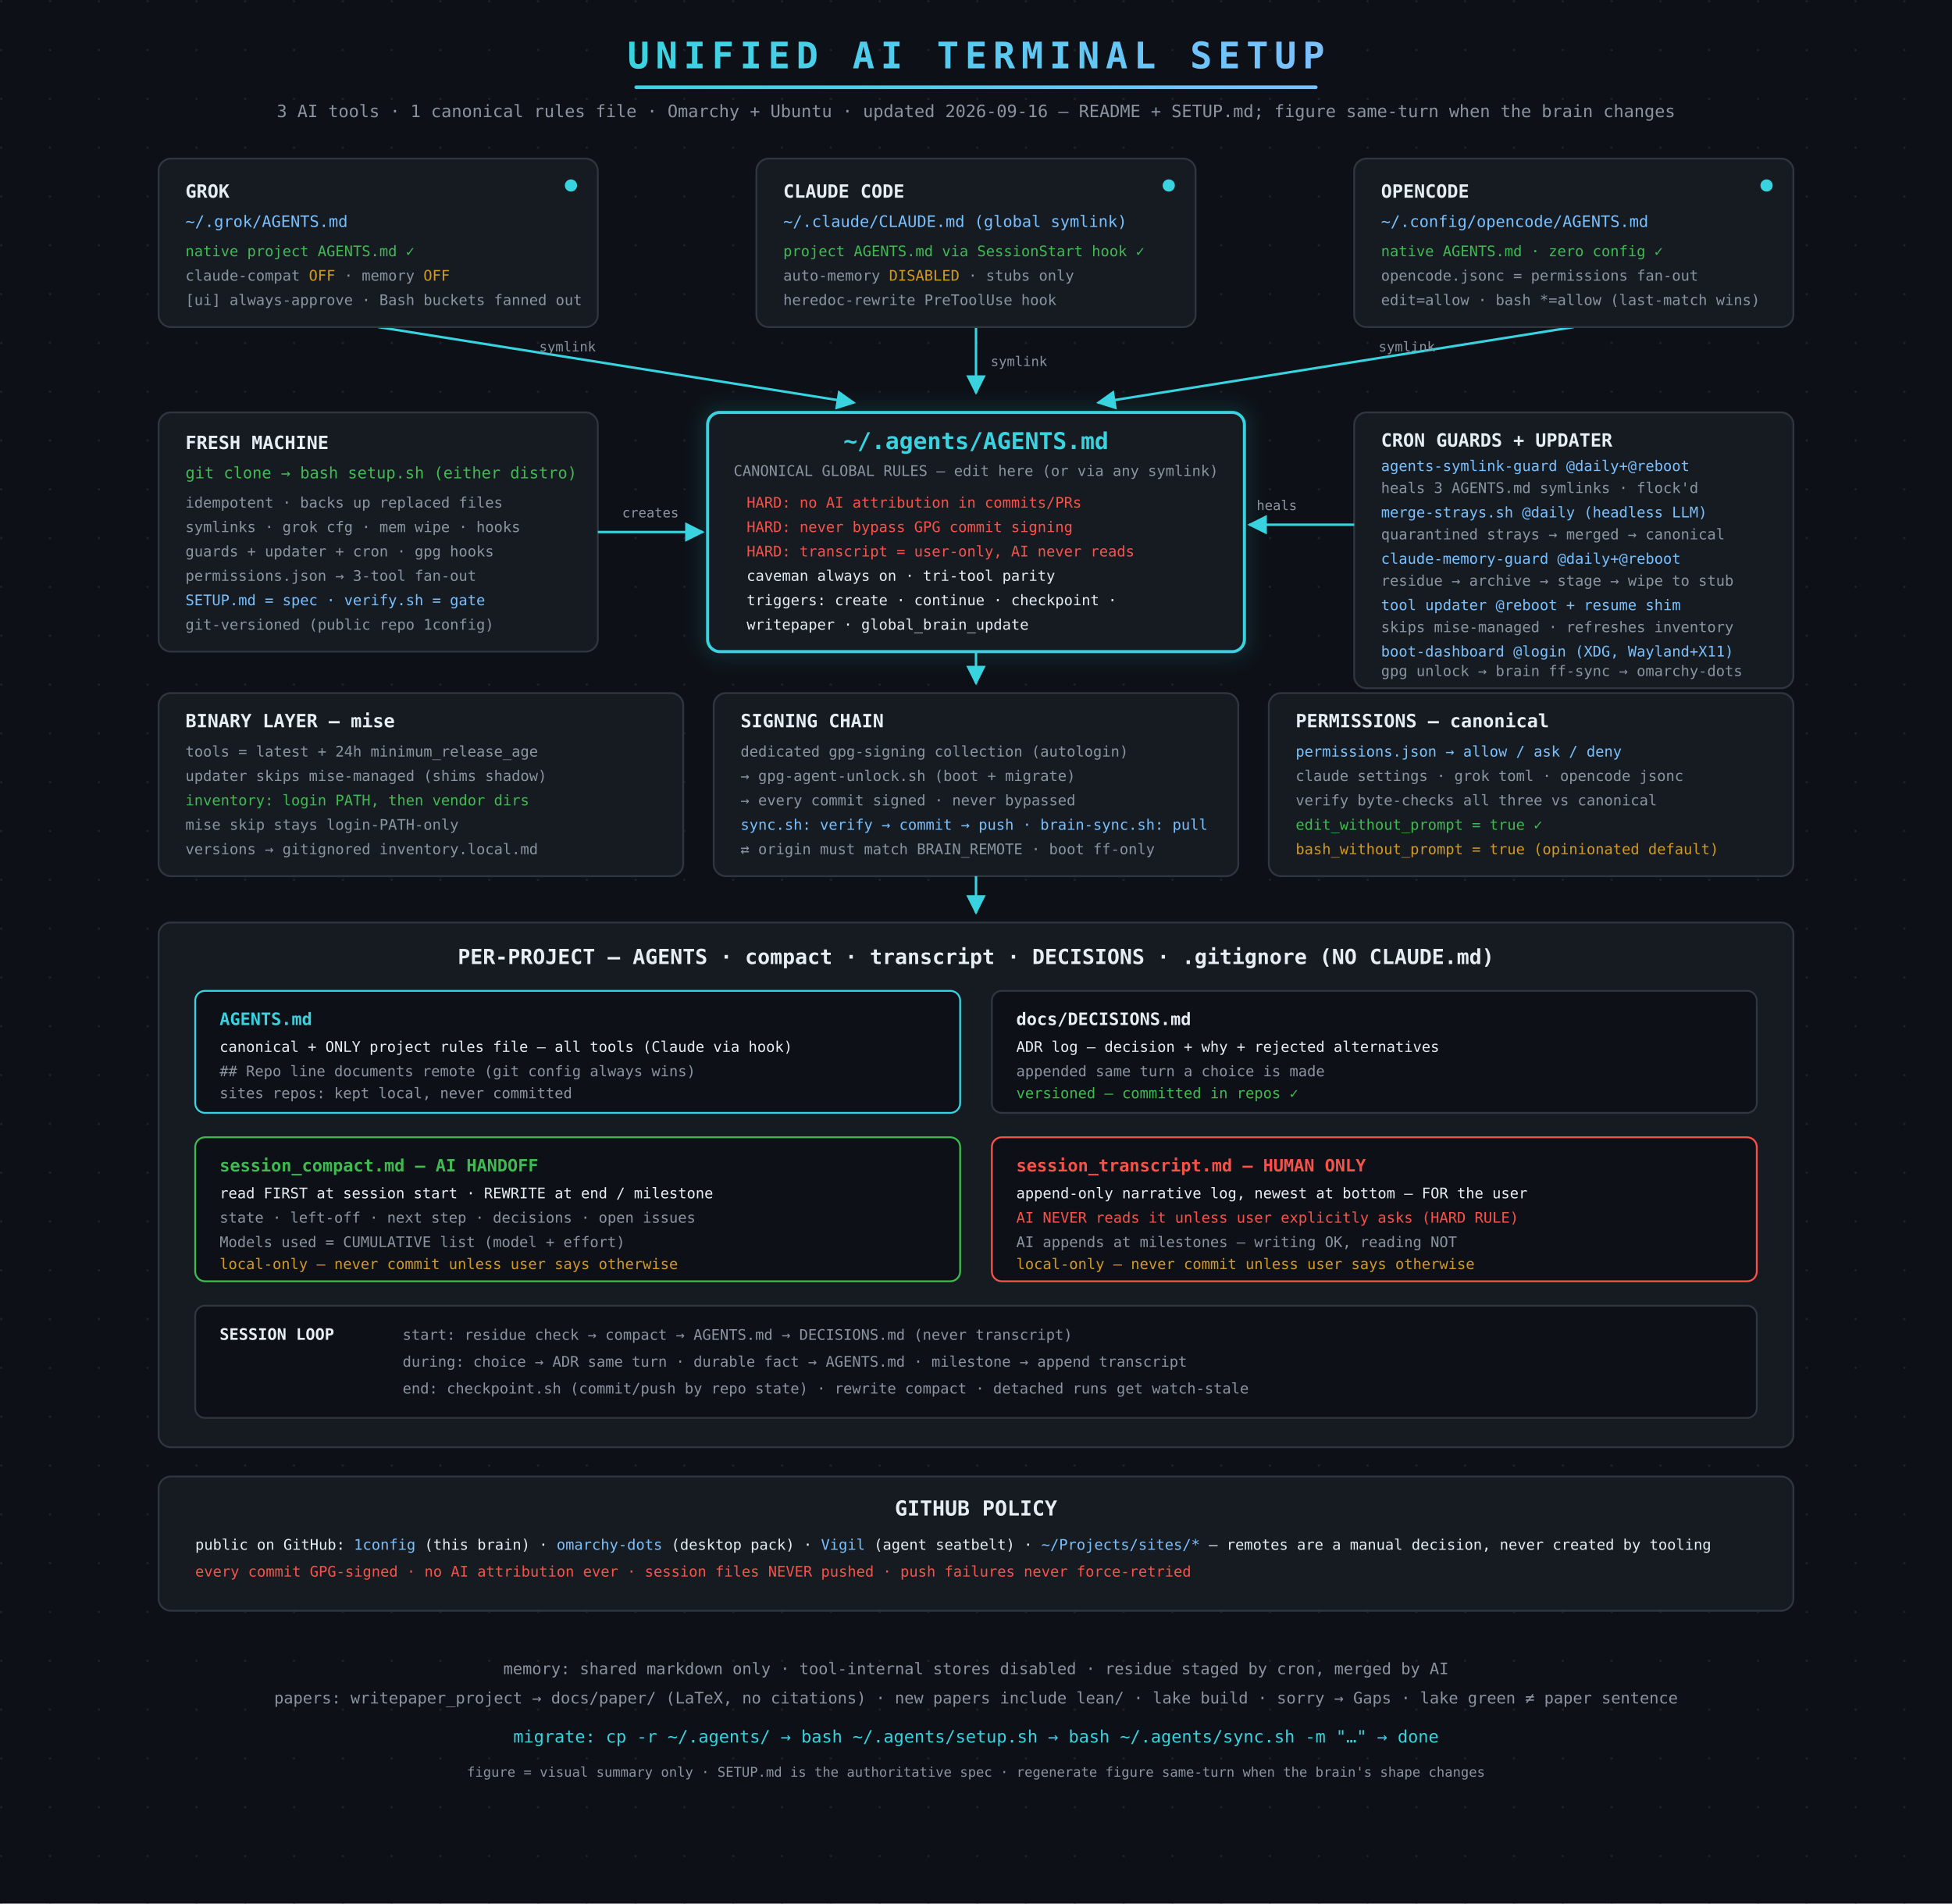
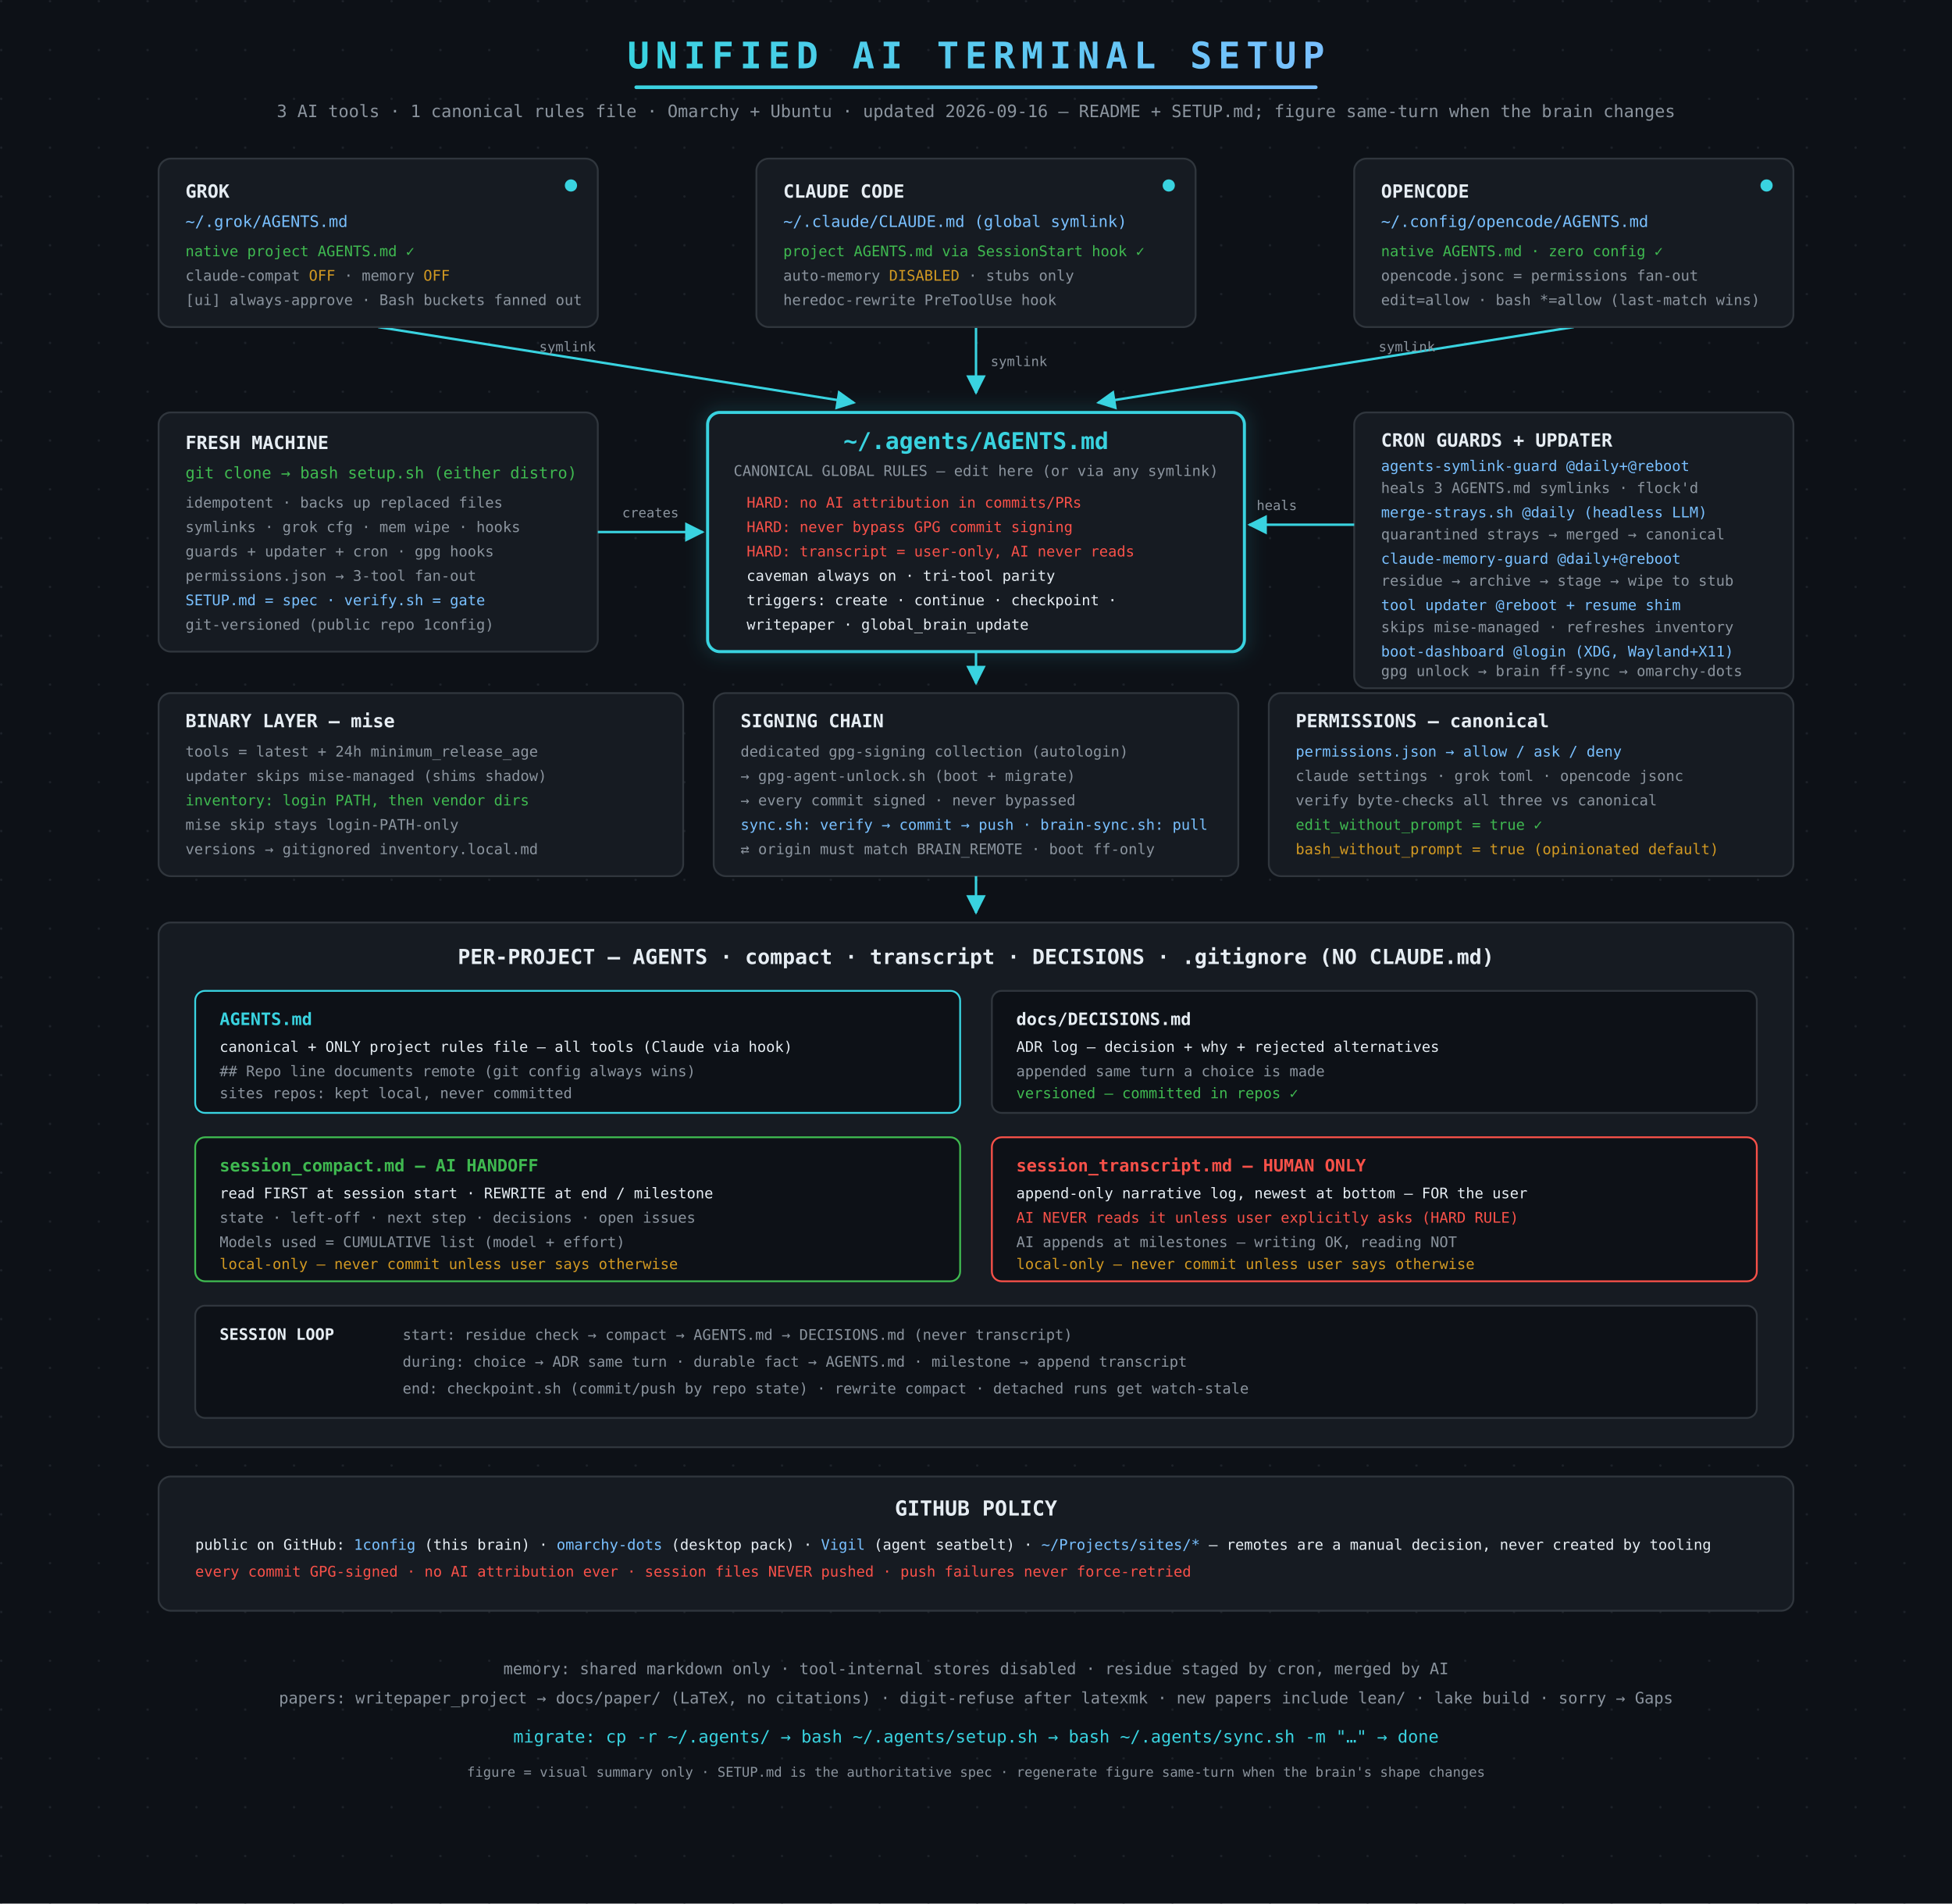
<svg xmlns="http://www.w3.org/2000/svg" width="1600" height="1560" viewBox="0 0 1600 1560" font-family="DejaVu Sans Mono, monospace">
  <defs>
    <pattern id="grid" width="40" height="40" patternUnits="userSpaceOnUse">
      <circle cx="1" cy="1" r="1" fill="#1c2128" />
    </pattern>
    <linearGradient id="acc" x1="0" y1="0" x2="1" y2="0">
      <stop offset="0" stop-color="#39d3e0" />
      <stop offset="1" stop-color="#79c0ff" />
    </linearGradient>
    <filter id="glow" x="-60%" y="-60%" width="220%" height="220%">
      <feGaussianBlur stdDeviation="7" />
    </filter>
    <marker id="arr" viewBox="0 0 10 10" refX="9" refY="5" markerWidth="8" markerHeight="8" orient="auto-start-reverse">
      <path d="M0,0 L10,5 L0,10 z" fill="#39d3e0" />
    </marker>
    <marker id="arrd" viewBox="0 0 10 10" refX="9" refY="5" markerWidth="7" markerHeight="7" orient="auto-start-reverse">
      <path d="M0,0 L10,5 L0,10 z" fill="#d29922" />
    </marker>
  </defs>
  <rect width="1600" height="1560" fill="#0d1117" />
  <rect width="1600" height="1560" fill="url(#grid)" />
  <text x="800" y="56" text-anchor="middle" font-size="30" font-weight="bold" fill="url(#acc)" letter-spacing="5">UNIFIED AI TERMINAL SETUP</text>
  <rect x="520" y="70" width="560" height="3" rx="1.5" fill="url(#acc)" />
  <text x="800" y="96" text-anchor="middle" font-size="14" fill="#8b949e">3 AI tools · 1 canonical rules file · Omarchy + Ubuntu · updated 2026-09-16 — README + SETUP.md; figure same-turn when the brain changes</text>
  <line x1="310" y1="268" x2="700" y2="330" stroke="#39d3e0" stroke-width="2" marker-end="url(#arr)" />
  <text x="442" y="288" font-size="11" fill="#8b949e">symlink</text>
  <line x1="800" y1="268" x2="800" y2="322" stroke="#39d3e0" stroke-width="2" marker-end="url(#arr)" />
  <text x="812" y="300" font-size="11" fill="#8b949e">symlink</text>
  <line x1="1290" y1="268" x2="900" y2="330" stroke="#39d3e0" stroke-width="2" marker-end="url(#arr)" />
  <text x="1130" y="288" font-size="11" fill="#8b949e">symlink</text>
  <rect x="130" y="130" width="360" height="138" rx="10" fill="#161b22" stroke="#30363d" stroke-width="1.5" />
  <circle cx="468" cy="152" r="5" fill="#39d3e0" />
  <text x="152" y="162" font-size="15" font-weight="bold" fill="#e6edf3">GROK</text>
  <text x="152" y="186" font-size="13" fill="#79c0ff">~/.grok/AGENTS.md</text>
  <text x="152" y="210" font-size="12" fill="#3fb950">native project AGENTS.md ✓</text>
  <text x="152" y="230" font-size="12" fill="#8b949e">claude-compat <tspan fill="#d29922">OFF</tspan> · memory <tspan fill="#d29922">OFF</tspan>
  </text>
  <text x="152" y="250" font-size="12" fill="#8b949e">[ui] always-approve · Bash buckets fanned out</text>
  <rect x="620" y="130" width="360" height="138" rx="10" fill="#161b22" stroke="#30363d" stroke-width="1.5" />
  <circle cx="958" cy="152" r="5" fill="#39d3e0" />
  <text x="642" y="162" font-size="15" font-weight="bold" fill="#e6edf3">CLAUDE CODE</text>
  <text x="642" y="186" font-size="13" fill="#79c0ff">~/.claude/CLAUDE.md (global symlink)</text>
  <text x="642" y="210" font-size="12" fill="#3fb950">project AGENTS.md via SessionStart hook ✓</text>
  <text x="642" y="230" font-size="12" fill="#8b949e">auto-memory <tspan fill="#d29922">DISABLED</tspan> · stubs only</text>
  <text x="642" y="250" font-size="12" fill="#8b949e">heredoc-rewrite PreToolUse hook</text>
  <rect x="1110" y="130" width="360" height="138" rx="10" fill="#161b22" stroke="#30363d" stroke-width="1.5" />
  <circle cx="1448" cy="152" r="5" fill="#39d3e0" />
  <text x="1132" y="162" font-size="15" font-weight="bold" fill="#e6edf3">OPENCODE</text>
  <text x="1132" y="186" font-size="13" fill="#79c0ff">~/.config/opencode/AGENTS.md</text>
  <text x="1132" y="210" font-size="12" fill="#3fb950">native AGENTS.md · zero config ✓</text>
  <text x="1132" y="230" font-size="12" fill="#8b949e">opencode.jsonc = permissions fan-out</text>
  <text x="1132" y="250" font-size="12" fill="#8b949e">edit=allow · bash *=allow (last-match wins)</text>
  <rect x="580" y="338" width="440" height="196" rx="10" fill="none" stroke="#39d3e0" stroke-width="2.5" opacity="0.55" filter="url(#glow)" />
  <rect x="580" y="338" width="440" height="196" rx="10" fill="#161b22" stroke="#39d3e0" stroke-width="2.5" />
  <text x="800" y="368" text-anchor="middle" font-size="19" font-weight="bold" fill="#39d3e0">~/.agents/AGENTS.md</text>
  <text x="800" y="390" text-anchor="middle" font-size="12" fill="#8b949e">CANONICAL GLOBAL RULES — edit here (or via any symlink)</text>
  <text x="612" y="416" font-size="12" fill="#f85149">HARD: no AI attribution in commits/PRs</text>
  <text x="612" y="436" font-size="12" fill="#f85149">HARD: never bypass GPG commit signing</text>
  <text x="612" y="456" font-size="12" fill="#f85149">HARD: transcript = user-only, AI never reads</text>
  <text x="612" y="476" font-size="12" fill="#e6edf3">caveman always on · tri-tool parity</text>
  <text x="612" y="496" font-size="12" fill="#e6edf3">triggers: create · continue · checkpoint ·</text>
  <text x="612" y="516" font-size="12" fill="#e6edf3">writepaper · global_brain_update</text>
  <rect x="1110" y="338" width="360" height="226" rx="10" fill="#161b22" stroke="#30363d" stroke-width="1.5" />
  <text x="1132" y="366" font-size="15" font-weight="bold" fill="#e6edf3">CRON GUARDS + UPDATER</text>
  <text x="1132" y="386" font-size="12" fill="#79c0ff">agents-symlink-guard @daily+@reboot</text>
  <text x="1132" y="404" font-size="12" fill="#8b949e">heals 3 AGENTS.md symlinks · flock'd</text>
  <text x="1132" y="424" font-size="12" fill="#79c0ff">merge-strays.sh @daily (headless LLM)</text>
  <text x="1132" y="442" font-size="12" fill="#8b949e">quarantined strays → merged → canonical</text>
  <text x="1132" y="462" font-size="12" fill="#79c0ff">claude-memory-guard @daily+@reboot</text>
  <text x="1132" y="480" font-size="12" fill="#8b949e">residue → archive → stage → wipe to stub</text>
  <text x="1132" y="500" font-size="12" fill="#79c0ff">tool updater @reboot + resume shim</text>
  <text x="1132" y="518" font-size="12" fill="#8b949e">skips mise-managed · refreshes inventory</text>
  <text x="1132" y="538" font-size="12" fill="#79c0ff">boot-dashboard @login (XDG, Wayland+X11)</text>
  <text x="1132" y="554" font-size="12" fill="#8b949e">gpg unlock → brain ff-sync → omarchy-dots</text>
  <line x1="1110" y1="430" x2="1024" y2="430" stroke="#39d3e0" stroke-width="2" marker-end="url(#arr)" />
  <text x="1030" y="418" font-size="11" fill="#8b949e">heals</text>
  <rect x="130" y="338" width="360" height="196" rx="10" fill="#161b22" stroke="#30363d" stroke-width="1.5" />
  <text x="152" y="368" font-size="15" font-weight="bold" fill="#e6edf3">FRESH MACHINE</text>
  <text x="152" y="392" font-size="13" fill="#3fb950">git clone → bash setup.sh (either distro)</text>
  <text x="152" y="416" font-size="12" fill="#8b949e">idempotent · backs up replaced files</text>
  <text x="152" y="436" font-size="12" fill="#8b949e">symlinks · grok cfg · mem wipe · hooks</text>
  <text x="152" y="456" font-size="12" fill="#8b949e">guards + updater + cron · gpg hooks</text>
  <text x="152" y="476" font-size="12" fill="#8b949e">permissions.json → 3-tool fan-out</text>
  <text x="152" y="496" font-size="12" fill="#79c0ff">SETUP.md = spec · verify.sh = gate</text>
  <text x="152" y="516" font-size="12" fill="#8b949e">git-versioned (public repo 1config)</text>
  <line x1="490" y1="436" x2="576" y2="436" stroke="#39d3e0" stroke-width="2" marker-end="url(#arr)" />
  <text x="510" y="424" font-size="11" fill="#8b949e">creates</text>
  <line x1="800" y1="534" x2="800" y2="560" stroke="#39d3e0" stroke-width="2" marker-end="url(#arr)" />
  <rect x="130" y="568" width="430" height="150" rx="10" fill="#161b22" stroke="#30363d" stroke-width="1.5" />
  <text x="152" y="596" font-size="15" font-weight="bold" fill="#e6edf3">BINARY LAYER — mise</text>
  <text x="152" y="620" font-size="12" fill="#8b949e">tools = latest + 24h minimum_release_age</text>
  <text x="152" y="640" font-size="12" fill="#8b949e">updater skips mise-managed (shims shadow)</text>
  <text x="152" y="660" font-size="12" fill="#3fb950">inventory: login PATH, then vendor dirs</text>
  <text x="152" y="680" font-size="12" fill="#8b949e">mise skip stays login-PATH-only</text>
  <text x="152" y="700" font-size="12" fill="#8b949e">versions → gitignored inventory.local.md</text>
  <rect x="585" y="568" width="430" height="150" rx="10" fill="#161b22" stroke="#30363d" stroke-width="1.5" />
  <text x="607" y="596" font-size="15" font-weight="bold" fill="#e6edf3">SIGNING CHAIN</text>
  <text x="607" y="620" font-size="12" fill="#8b949e">dedicated gpg-signing collection (autologin)</text>
  <text x="607" y="640" font-size="12" fill="#8b949e">→ gpg-agent-unlock.sh (boot + migrate)</text>
  <text x="607" y="660" font-size="12" fill="#8b949e">→ every commit signed · never bypassed</text>
  <text x="607" y="680" font-size="12" fill="#79c0ff">sync.sh: verify → commit → push · brain-sync.sh: pull</text>
  <text x="607" y="700" font-size="12" fill="#8b949e">⇄ origin must match BRAIN_REMOTE · boot ff-only</text>
  <rect x="1040" y="568" width="430" height="150" rx="10" fill="#161b22" stroke="#30363d" stroke-width="1.5" />
  <text x="1062" y="596" font-size="15" font-weight="bold" fill="#e6edf3">PERMISSIONS — canonical</text>
  <text x="1062" y="620" font-size="12" fill="#79c0ff">permissions.json → allow / ask / deny</text>
  <text x="1062" y="640" font-size="12" fill="#8b949e">claude settings · grok toml · opencode jsonc</text>
  <text x="1062" y="660" font-size="12" fill="#8b949e">verify byte-checks all three vs canonical</text>
  <text x="1062" y="680" font-size="12" fill="#3fb950">edit_without_prompt = true ✓</text>
  <text x="1062" y="700" font-size="12" fill="#d29922">bash_without_prompt = true (opinionated default)</text>
  <line x1="800" y1="718" x2="800" y2="748" stroke="#39d3e0" stroke-width="2" marker-end="url(#arr)" />
  <rect x="130" y="756" width="1340" height="430" rx="10" fill="#161b22" stroke="#30363d" stroke-width="1.5" />
  <text x="800" y="790" text-anchor="middle" font-size="17" font-weight="bold" fill="#e6edf3">PER-PROJECT — AGENTS · compact · transcript · DECISIONS · .gitignore (NO CLAUDE.md)</text>
  <rect x="160" y="812" width="627" height="100" rx="8" fill="#0d1117" stroke="#39d3e0" stroke-width="1.5" />
  <text x="180" y="840" font-size="14" font-weight="bold" fill="#39d3e0">AGENTS.md</text>
  <text x="180" y="862" font-size="12" fill="#e6edf3">canonical + ONLY project rules file — all tools (Claude via hook)</text>
  <text x="180" y="882" font-size="12" fill="#8b949e">## Repo line documents remote (git config always wins)</text>
  <text x="180" y="900" font-size="12" fill="#8b949e">sites repos: kept local, never committed</text>
  <rect x="813" y="812" width="627" height="100" rx="8" fill="#0d1117" stroke="#30363d" stroke-width="1.5" />
  <text x="833" y="840" font-size="14" font-weight="bold" fill="#e6edf3">docs/DECISIONS.md</text>
  <text x="833" y="862" font-size="12" fill="#e6edf3">ADR log — decision + why + rejected alternatives</text>
  <text x="833" y="882" font-size="12" fill="#8b949e">appended same turn a choice is made</text>
  <text x="833" y="900" font-size="12" fill="#3fb950">versioned — committed in repos ✓</text>
  <rect x="160" y="932" width="627" height="118" rx="8" fill="#0d1117" stroke="#3fb950" stroke-width="1.5" />
  <text x="180" y="960" font-size="14" font-weight="bold" fill="#3fb950">session_compact.md — AI HANDOFF</text>
  <text x="180" y="982" font-size="12" fill="#e6edf3">read FIRST at session start · REWRITE at end / milestone</text>
  <text x="180" y="1002" font-size="12" fill="#8b949e">state · left-off · next step · decisions · open issues</text>
  <text x="180" y="1022" font-size="12" fill="#8b949e">Models used = CUMULATIVE list (model + effort)</text>
  <text x="180" y="1040" font-size="12" fill="#d29922">local-only — never commit unless user says otherwise</text>
  <rect x="813" y="932" width="627" height="118" rx="8" fill="#0d1117" stroke="#f85149" stroke-width="1.5" />
  <text x="833" y="960" font-size="14" font-weight="bold" fill="#f85149">session_transcript.md — HUMAN ONLY</text>
  <text x="833" y="982" font-size="12" fill="#e6edf3">append-only narrative log, newest at bottom — FOR the user</text>
  <text x="833" y="1002" font-size="12" fill="#f85149">AI NEVER reads it unless user explicitly asks (HARD RULE)</text>
  <text x="833" y="1022" font-size="12" fill="#8b949e">AI appends at milestones — writing OK, reading NOT</text>
  <text x="833" y="1040" font-size="12" fill="#d29922">local-only — never commit unless user says otherwise</text>
  <rect x="160" y="1070" width="1280" height="92" rx="8" fill="#0d1117" stroke="#30363d" stroke-width="1.5" />
  <text x="180" y="1098" font-size="13" font-weight="bold" fill="#e6edf3">SESSION LOOP</text>
  <text x="330" y="1098" font-size="12" fill="#8b949e">start: residue check → compact → AGENTS.md → DECISIONS.md (never transcript)</text>
  <text x="330" y="1120" font-size="12" fill="#8b949e">during: choice → ADR same turn · durable fact → AGENTS.md · milestone → append transcript</text>
  <text x="330" y="1142" font-size="12" fill="#8b949e">end: checkpoint.sh (commit/push by repo state) · rewrite compact · detached runs get watch-stale</text>
  <rect x="130" y="1210" width="1340" height="110" rx="10" fill="#161b22" stroke="#30363d" stroke-width="1.5" />
  <text x="800" y="1242" text-anchor="middle" font-size="17" font-weight="bold" fill="#e6edf3">GITHUB POLICY</text>
  <text x="160" y="1270" font-size="12" fill="#e6edf3">public on GitHub: <tspan fill="#79c0ff">1config</tspan> (this brain) · <tspan fill="#79c0ff">omarchy-dots</tspan> (desktop pack) · <tspan fill="#79c0ff">Vigil</tspan> (agent seatbelt) · <tspan fill="#79c0ff">~/Projects/sites/*</tspan> — remotes are a manual decision, never created by tooling</text>
  <text x="160" y="1292" font-size="12" fill="#f85149">every commit GPG-signed · no AI attribution ever · session files NEVER pushed · push failures never force-retried</text>
  <text x="800" y="1372" text-anchor="middle" font-size="13" fill="#8b949e">memory: shared markdown only · tool-internal stores disabled · residue staged by cron, merged by AI</text>
-   <text x="800" y="1396" text-anchor="middle" font-size="13" fill="#8b949e">papers: writepaper_project → docs/paper/ (LaTeX, no citations) · new papers include lean/ · lake build · sorry → Gaps · lake green ≠ paper sentence</text>
+   <text x="800" y="1396" text-anchor="middle" font-size="13" fill="#8b949e">papers: writepaper_project → docs/paper/ (LaTeX, no citations) · digit-refuse after latexmk · new papers include lean/ · lake build · sorry → Gaps</text>
  <text x="800" y="1428" text-anchor="middle" font-size="14" fill="#39d3e0">migrate: cp -r ~/.agents/ → bash ~/.agents/setup.sh → bash ~/.agents/sync.sh -m "…" → done</text>
  <text x="800" y="1456" text-anchor="middle" font-size="11" fill="#8b949e">figure = visual summary only · SETUP.md is the authoritative spec · regenerate figure same-turn when the brain's shape changes</text>
</svg>
